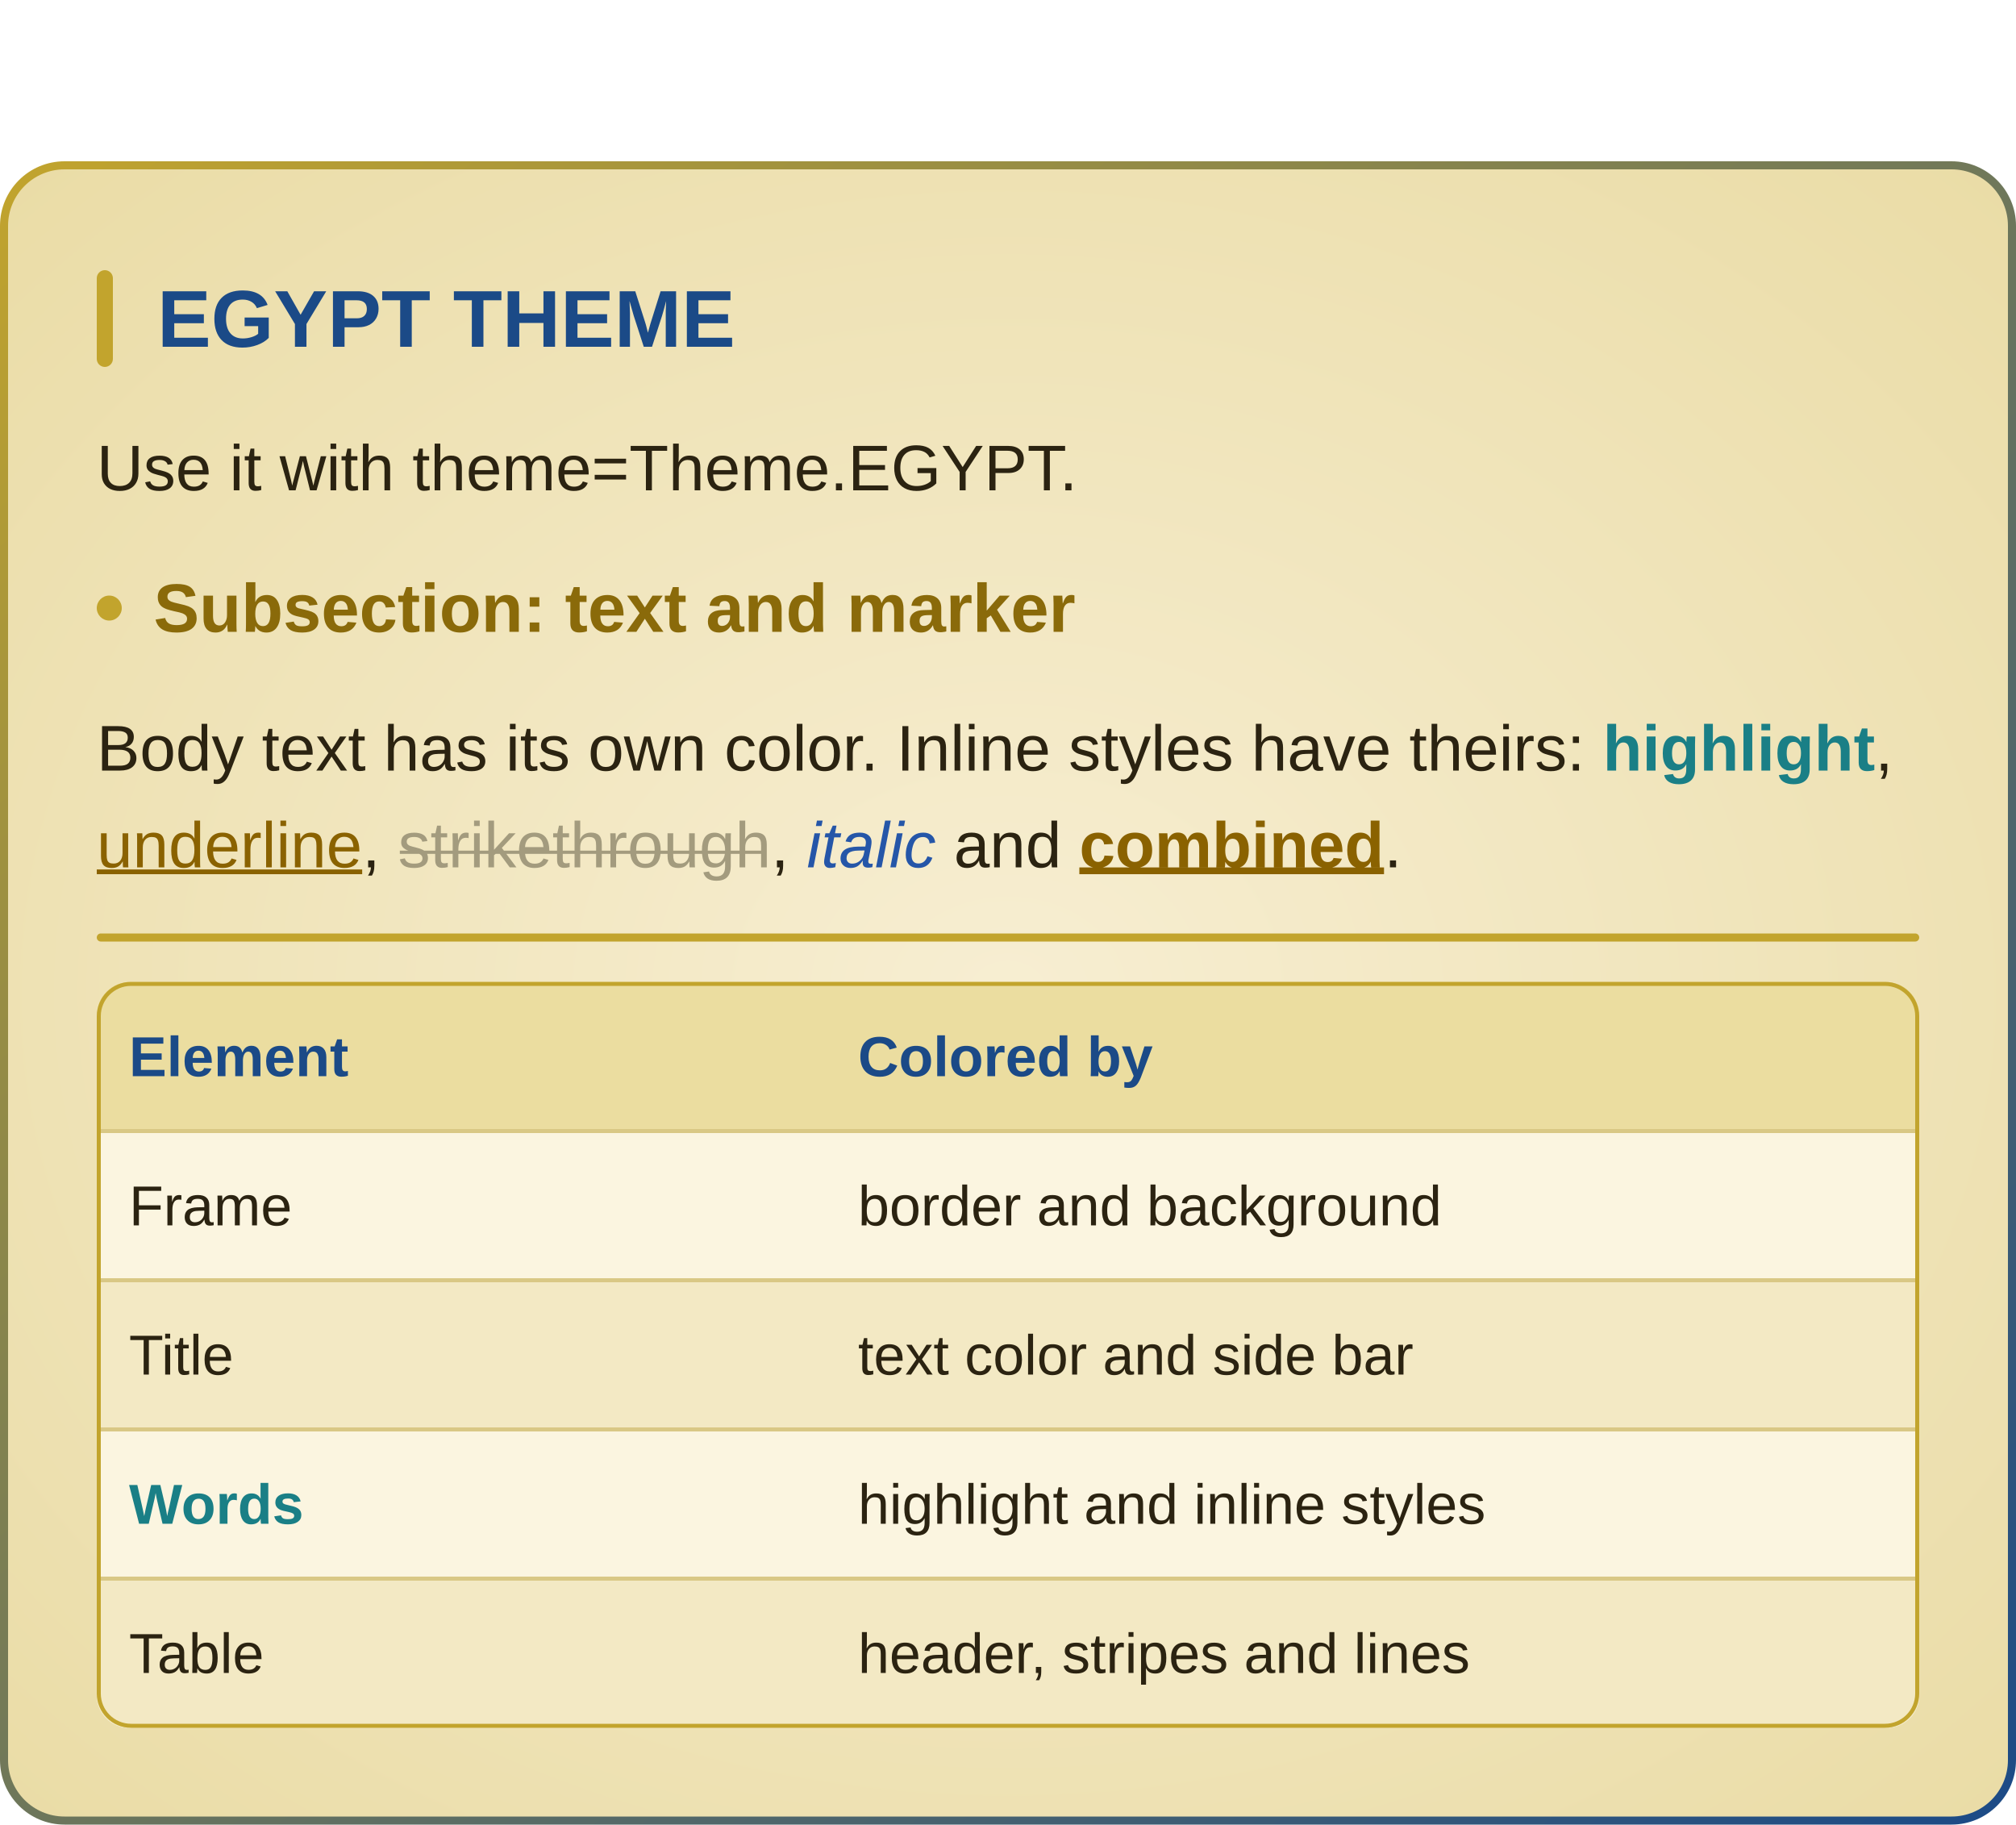
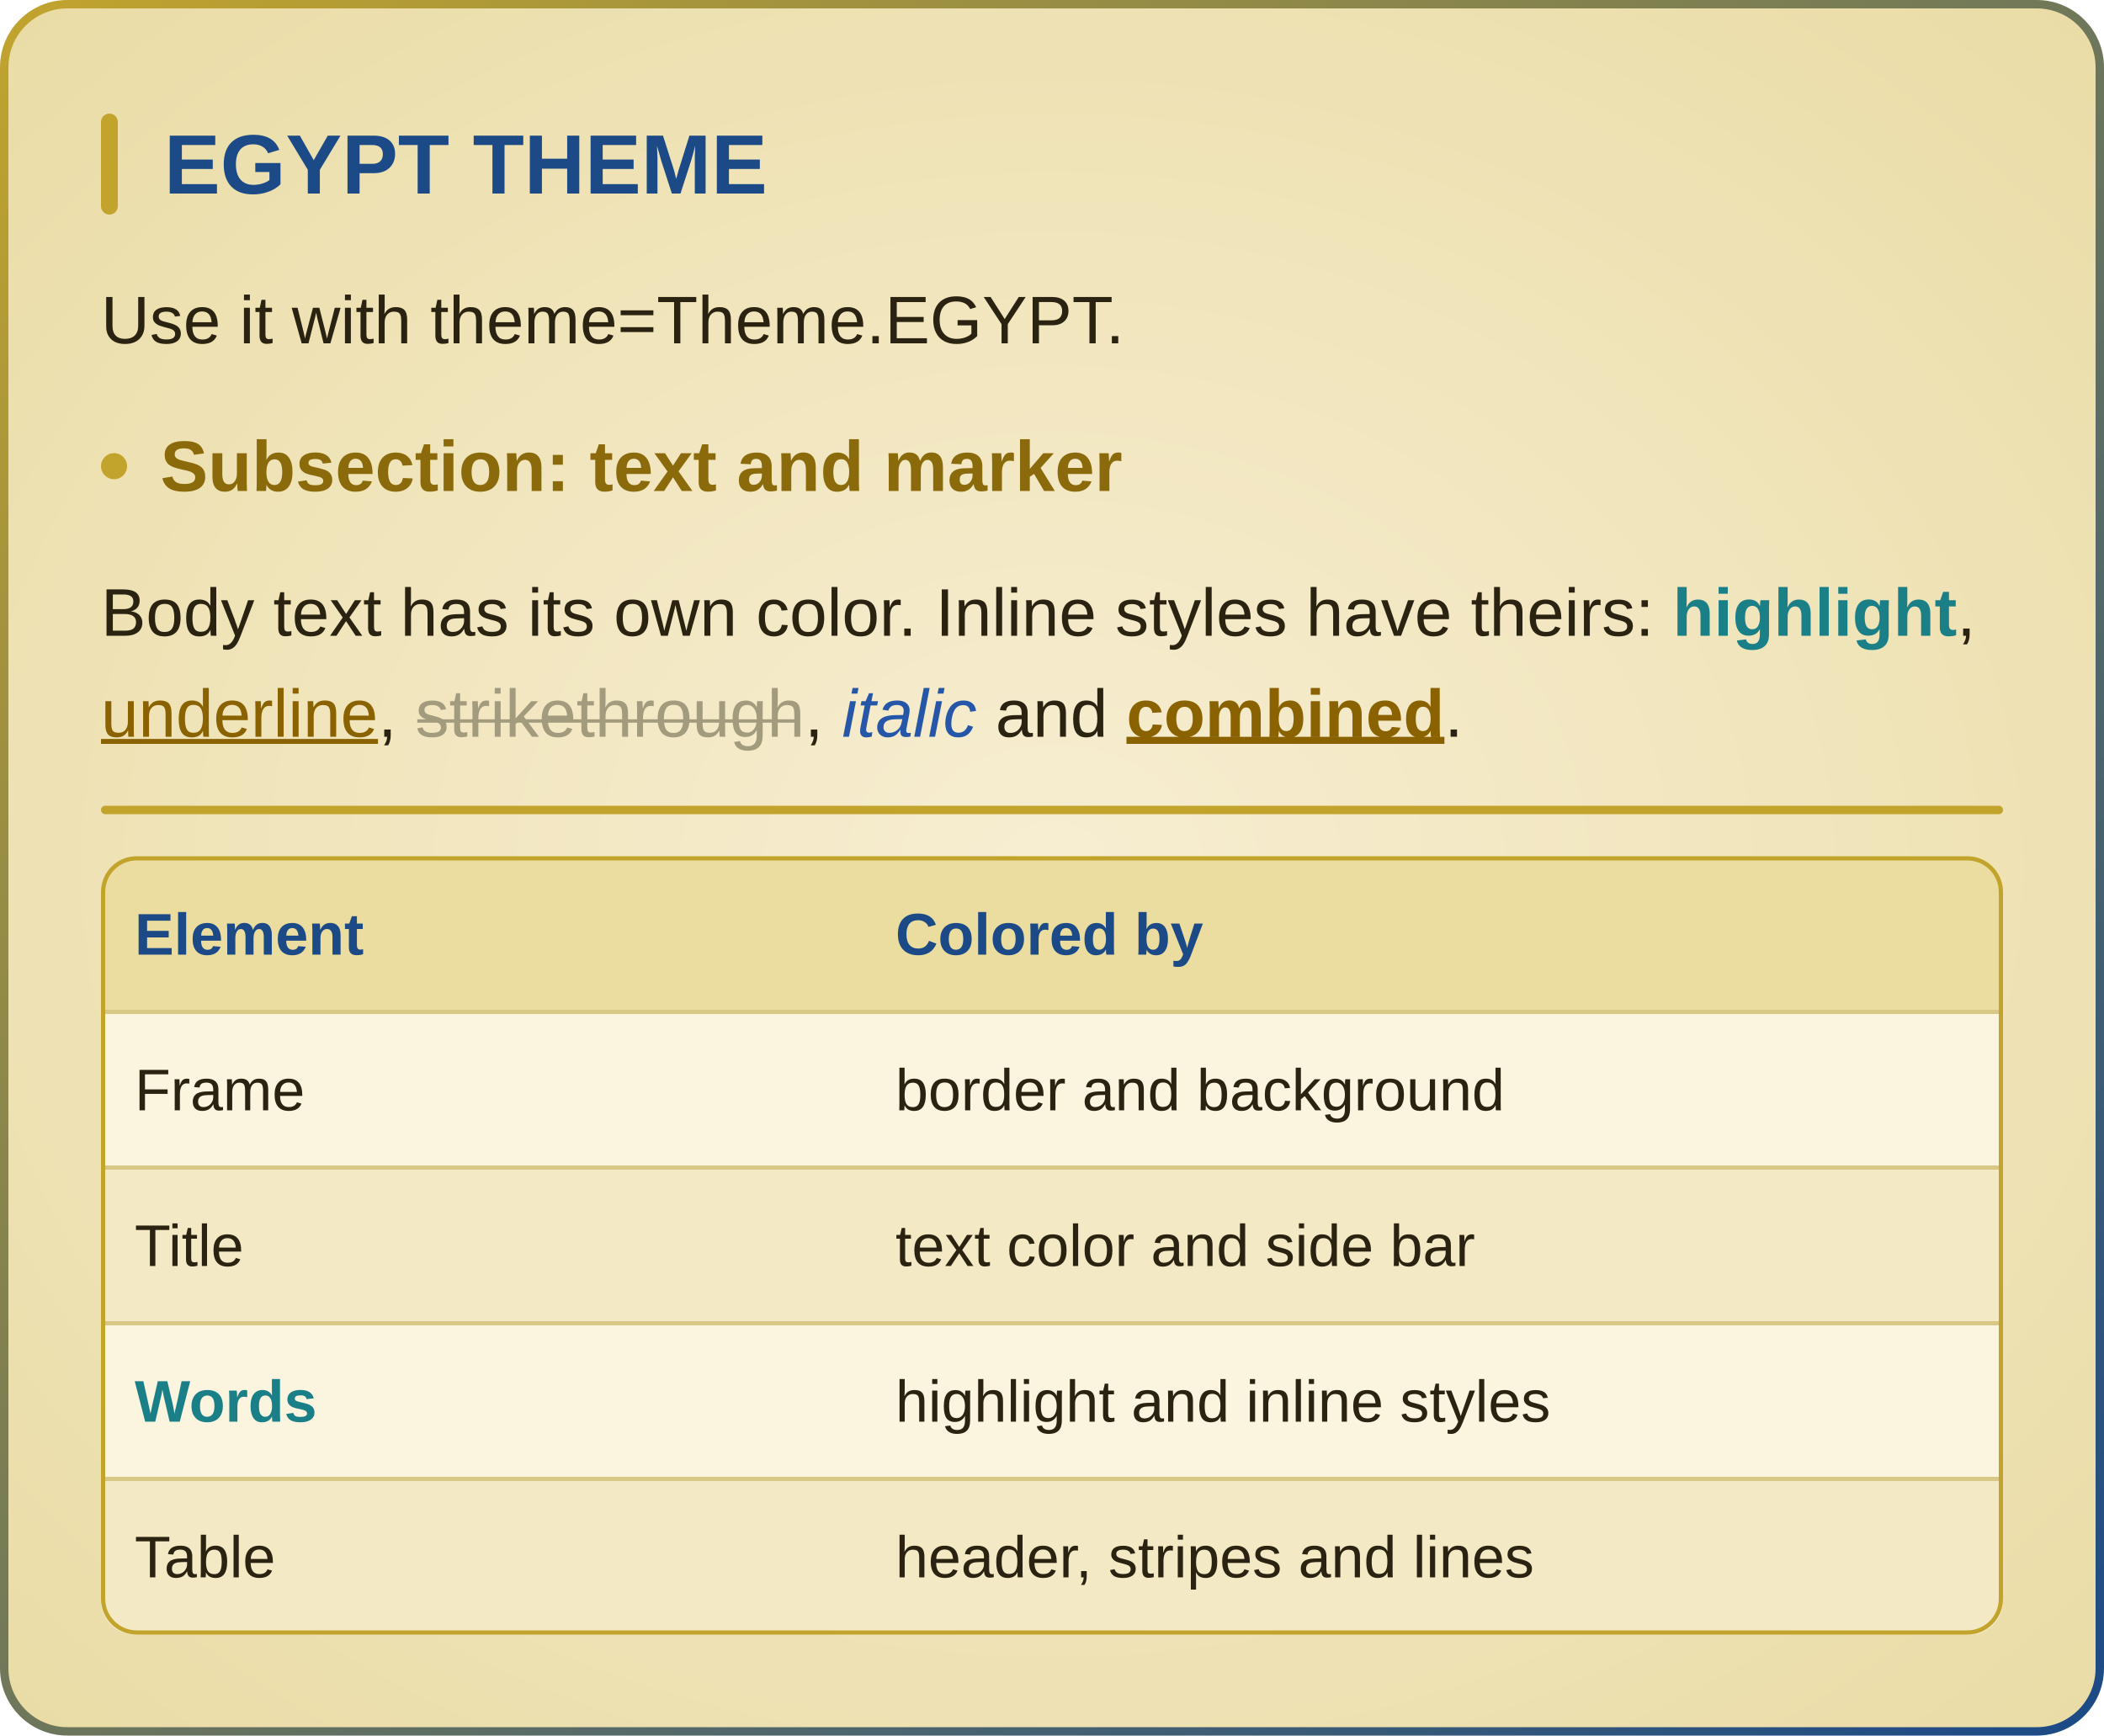
- <svg xmlns="http://www.w3.org/2000/svg" width="500" height="452.5" viewBox="0 0 500 452.5">
+ <svg xmlns="http://www.w3.org/2000/svg" width="500" height="412.5" viewBox="0 0 500 412.5">
  <style>
@keyframes drop-dc5e0af1 {
0% { opacity: 0; transform: translate(0px, -40px) scale(1); } 100% { opacity: 1; transform: translate(0px, 0px) scale(1); }
}
.drop-dc5e0af1 {
  animation: drop-dc5e0af1 0.8s cubic-bezier(0.22, 1, 0.36, 1) 0s 1 both;
  transform-box: fill-box;
  transform-origin: center;
}
@media (prefers-reduced-motion: reduce) {
  .drop-dc5e0af1 { animation: none; }
}
</style>
-   <g transform="translate(0 40)">
+   <g transform="translate(0 0)">
    <g class="drop-dc5e0af1">
      <defs>
        <radialGradient id="background" cx="0.5" cy="0.5" r="0.7">
          <stop offset="0" stop-color="#F7EED2" />
          <stop offset="1" stop-color="#EADCA6" />
        </radialGradient>
        <linearGradient id="border" x1="0" y1="0" x2="1" y2="1">
          <stop offset="0" stop-color="#C2A42D" />
          <stop offset="1" stop-color="#1B4A87" />
        </linearGradient>
      </defs>
      <rect x="1" y="1" width="498" height="410.5" rx="15" fill="url(#background)" stroke="none" stroke-width="2" />
      <rect x="1" y="1" width="498" height="410.5" rx="15" fill="none" stroke="url(#border)" stroke-width="2" />
      <g font-family="Arial, Helvetica, sans-serif">
        <rect x="24.0" y="27.0" width="4" height="24.0" rx="2" fill="#C2A42D" />
        <text x="39.0" y="46.0" font-size="20" fill="#1B4A87" font-weight="700">EGYPT THEME</text>
        <text x="24.0" y="81.6" font-size="16" fill="#2B2311">Use it with theme=Theme.EGYPT.</text>
        <circle cx="27.1" cy="110.8" r="3.1" fill="#C2A42D" />
        <text x="38.1" y="116.7" font-size="17" fill="#8A6A0A" font-weight="700">Subsection: text and marker</text>
        <text x="24.0" y="151.1" font-size="16" fill="#2B2311">Body text has its own color. Inline styles have theirs: <tspan fill="#1A7F86" font-weight="700">highlight</tspan>,</text>
        <text x="24.0" y="175.1" font-size="16" fill="#2B2311">
          <tspan fill="#8A6200" text-decoration="underline">underline</tspan>, <tspan fill="#A39B7E" text-decoration="line-through">strikethrough</tspan>, <tspan fill="#2556A8" font-style="italic">italic</tspan> and <tspan fill="#8A6200" font-weight="700" text-decoration="underline">combined</tspan>.</text>
        <rect x="24.0" y="191.5" width="452.0" height="2" rx="1" fill="#C2A42D" />
        <clipPath id="table-clip-24-204">
          <rect x="24.0" y="203.5" width="452.0" height="185.0" rx="8" />
        </clipPath>
        <g clip-path="url(#table-clip-24-204)">
          <rect x="24.0" y="203.5" width="452.0" height="185.0" fill="#FBF5E0" />
          <rect x="24.0" y="203.5" width="452.0" height="37.0" fill="#EBDDA0" />
          <rect x="24.0" y="277.5" width="452.0" height="37.0" fill="#F3E9C4" />
          <rect x="24.0" y="351.5" width="452.0" height="37.0" fill="#F3E9C4" />
        </g>
        <line x1="24.0" y1="240.5" x2="476.0" y2="240.5" stroke="#D9C885" stroke-width="1" />
        <line x1="24.0" y1="277.5" x2="476.0" y2="277.5" stroke="#D9C885" stroke-width="1" />
        <line x1="24.0" y1="314.5" x2="476.0" y2="314.5" stroke="#D9C885" stroke-width="1" />
        <line x1="24.0" y1="351.5" x2="476.0" y2="351.5" stroke="#D9C885" stroke-width="1" />
        <text x="32.0" y="226.9" font-size="14" fill="#1B4A87" font-weight="700">Element</text>
        <text x="212.8" y="226.9" font-size="14" fill="#1B4A87" font-weight="700">Colored by</text>
        <text x="32.0" y="263.9" font-size="14" fill="#2B2311">Frame</text>
        <text x="212.8" y="263.9" font-size="14" fill="#2B2311">border and background</text>
        <text x="32.0" y="300.9" font-size="14" fill="#2B2311">Title</text>
        <text x="212.8" y="300.9" font-size="14" fill="#2B2311">text color and side bar</text>
        <text x="32.0" y="337.9" font-size="14" fill="#2B2311">
          <tspan fill="#1A7F86" font-weight="700">Words</tspan>
        </text>
        <text x="212.8" y="337.9" font-size="14" fill="#2B2311">highlight and inline styles</text>
        <text x="32.0" y="374.9" font-size="14" fill="#2B2311">Table</text>
        <text x="212.8" y="374.9" font-size="14" fill="#2B2311">header, stripes and lines</text>
        <rect x="24.5" y="204.0" width="451.0" height="184.0" rx="8" fill="none" stroke="#C2A42D" stroke-width="1" />
      </g>
    </g>
  </g>
</svg>
